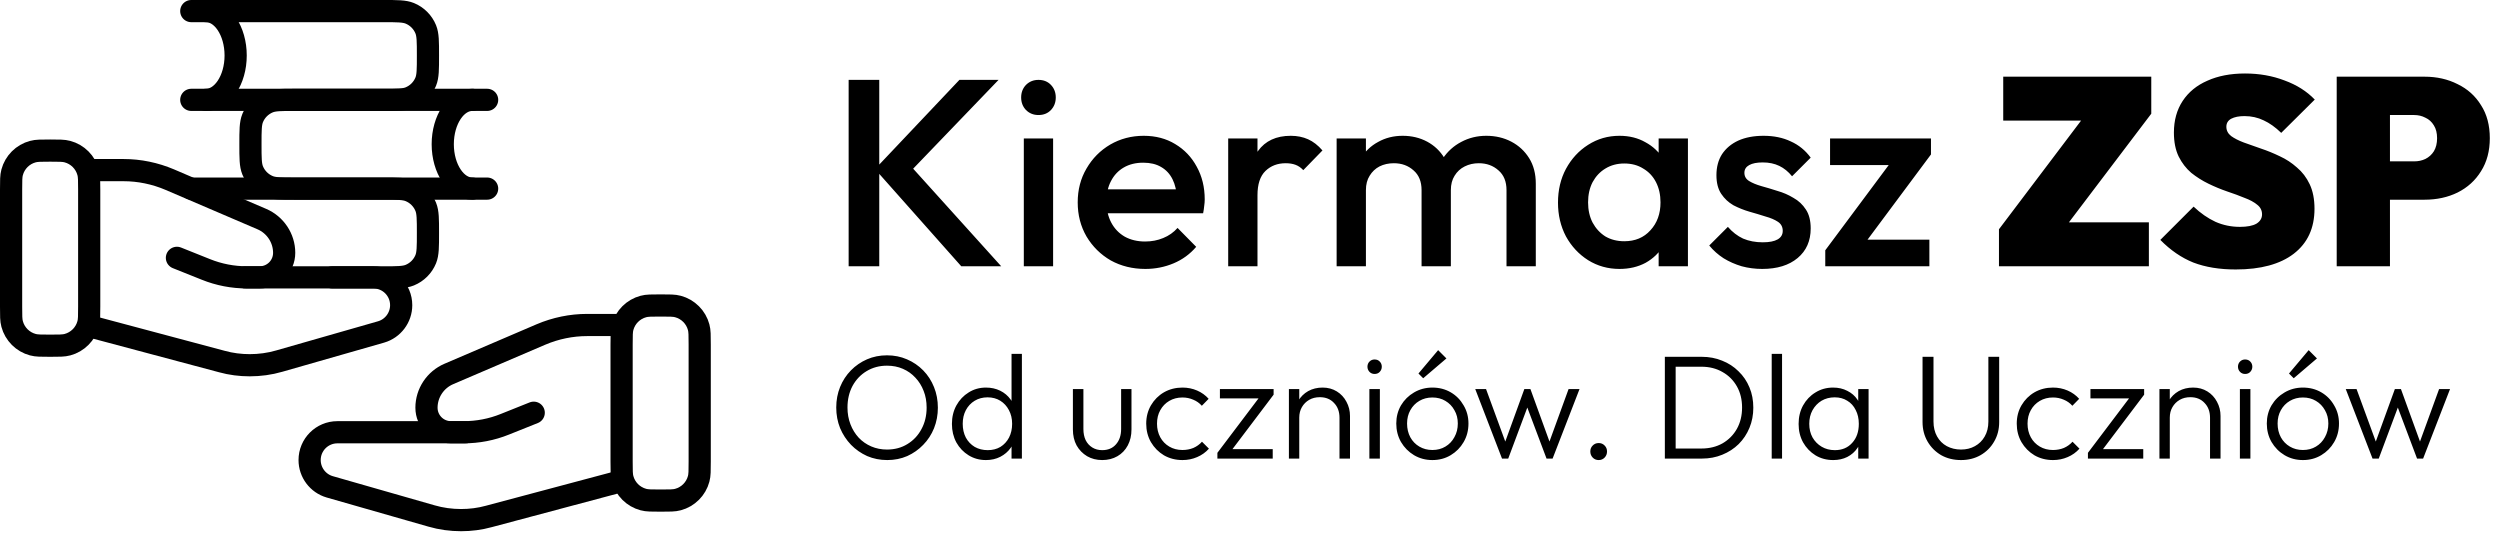
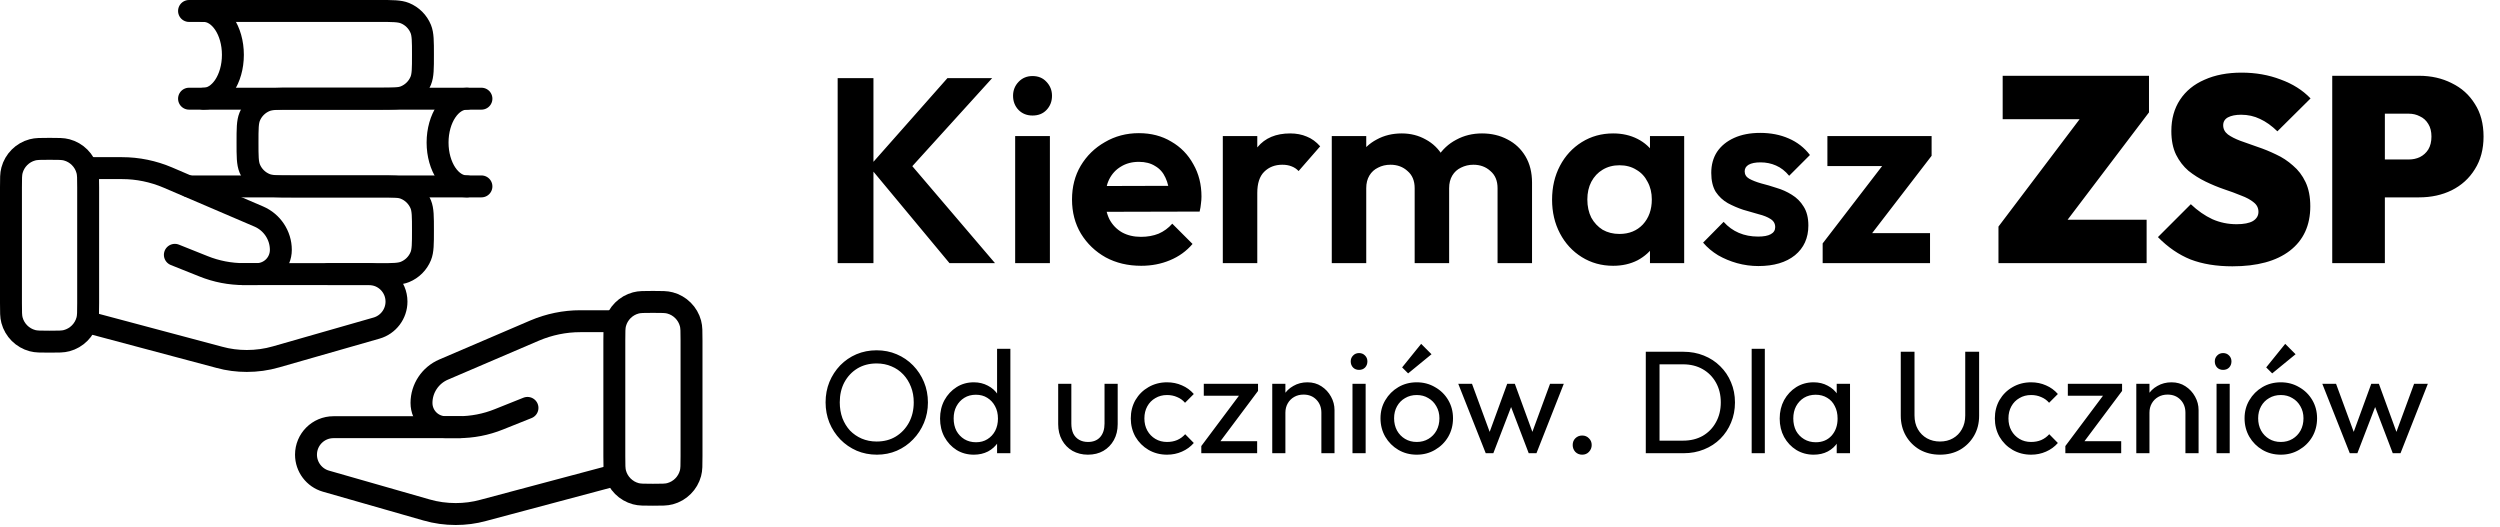
- <svg xmlns="http://www.w3.org/2000/svg" width="169" height="36" viewBox="0 0 169 36" fill="none">
-   <path d="M59.98 31.1C59.493 31.1 59.04 31.01 58.62 30.83C58.207 30.643 57.843 30.39 57.53 30.07C57.217 29.743 56.97 29.367 56.79 28.94C56.617 28.507 56.53 28.043 56.53 27.55C56.53 27.05 56.617 26.587 56.79 26.16C56.964 25.733 57.207 25.36 57.52 25.04C57.834 24.72 58.197 24.47 58.61 24.29C59.023 24.11 59.474 24.02 59.96 24.02C60.447 24.02 60.897 24.11 61.31 24.29C61.73 24.47 62.097 24.72 62.41 25.04C62.724 25.36 62.967 25.737 63.14 26.17C63.313 26.597 63.4 27.06 63.4 27.56C63.4 28.053 63.313 28.517 63.14 28.95C62.967 29.377 62.724 29.75 62.41 30.07C62.103 30.39 61.743 30.643 61.33 30.83C60.917 31.01 60.467 31.1 59.98 31.1ZM59.96 30.39C60.48 30.39 60.94 30.267 61.34 30.02C61.747 29.773 62.063 29.437 62.29 29.01C62.523 28.583 62.64 28.097 62.64 27.55C62.64 27.143 62.574 26.77 62.44 26.43C62.307 26.083 62.12 25.783 61.88 25.53C61.64 25.27 61.357 25.07 61.03 24.93C60.71 24.79 60.353 24.72 59.96 24.72C59.447 24.72 58.987 24.843 58.58 25.09C58.18 25.33 57.864 25.663 57.63 26.09C57.404 26.517 57.29 27.003 57.29 27.55C57.29 27.957 57.357 28.333 57.49 28.68C57.623 29.027 57.81 29.33 58.05 29.59C58.29 29.843 58.574 30.04 58.9 30.18C59.227 30.32 59.58 30.39 59.96 30.39ZM66.65 31.1C66.216 31.1 65.826 30.993 65.48 30.78C65.133 30.567 64.856 30.277 64.65 29.91C64.45 29.537 64.35 29.12 64.35 28.66C64.35 28.193 64.45 27.777 64.65 27.41C64.856 27.037 65.133 26.743 65.48 26.53C65.826 26.31 66.216 26.2 66.65 26.2C67.003 26.2 67.323 26.27 67.61 26.41C67.896 26.55 68.133 26.75 68.32 27.01C68.513 27.263 68.626 27.563 68.66 27.91V29.38C68.62 29.72 68.506 30.02 68.32 30.28C68.14 30.533 67.906 30.733 67.62 30.88C67.333 31.027 67.01 31.1 66.65 31.1ZM66.77 30.43C67.096 30.43 67.383 30.357 67.63 30.21C67.876 30.057 68.07 29.847 68.21 29.58C68.35 29.307 68.42 28.997 68.42 28.65C68.42 28.297 68.346 27.987 68.2 27.72C68.06 27.453 67.866 27.243 67.62 27.09C67.373 26.937 67.086 26.86 66.76 26.86C66.433 26.86 66.143 26.937 65.89 27.09C65.636 27.243 65.436 27.457 65.29 27.73C65.15 27.997 65.08 28.303 65.08 28.65C65.08 28.997 65.15 29.307 65.29 29.58C65.436 29.847 65.636 30.057 65.89 30.21C66.15 30.357 66.443 30.43 66.77 30.43ZM69.08 31H68.38V29.74L68.52 28.58L68.38 27.45V23.92H69.08V31ZM74.508 31.1C74.128 31.1 73.788 31.013 73.488 30.84C73.188 30.66 72.951 30.417 72.778 30.11C72.611 29.803 72.528 29.443 72.528 29.03V26.3H73.238V29C73.238 29.287 73.288 29.537 73.388 29.75C73.494 29.963 73.644 30.13 73.838 30.25C74.031 30.37 74.254 30.43 74.508 30.43C74.901 30.43 75.211 30.3 75.438 30.04C75.671 29.78 75.788 29.433 75.788 29V26.3H76.488V29.03C76.488 29.437 76.404 29.797 76.238 30.11C76.071 30.423 75.838 30.667 75.538 30.84C75.238 31.013 74.894 31.1 74.508 31.1ZM79.934 31.1C79.474 31.1 79.057 30.993 78.684 30.78C78.317 30.56 78.024 30.263 77.804 29.89C77.591 29.517 77.484 29.1 77.484 28.64C77.484 28.18 77.591 27.767 77.804 27.4C78.024 27.027 78.317 26.733 78.684 26.52C79.057 26.307 79.474 26.2 79.934 26.2C80.287 26.2 80.617 26.267 80.924 26.4C81.231 26.533 81.491 26.72 81.704 26.96L81.244 27.43C81.084 27.25 80.891 27.113 80.664 27.02C80.437 26.92 80.194 26.87 79.934 26.87C79.601 26.87 79.304 26.947 79.044 27.1C78.784 27.253 78.581 27.463 78.434 27.73C78.287 27.99 78.214 28.293 78.214 28.64C78.214 28.98 78.287 29.287 78.434 29.56C78.581 29.827 78.784 30.037 79.044 30.19C79.304 30.343 79.601 30.42 79.934 30.42C80.201 30.42 80.447 30.373 80.674 30.28C80.901 30.18 81.094 30.04 81.254 29.86L81.724 30.33C81.504 30.577 81.237 30.767 80.924 30.9C80.617 31.033 80.287 31.1 79.934 31.1ZM82.296 30.61L85.266 26.68H86.096L83.126 30.61H82.296ZM82.296 31V30.61L82.906 30.36H86.036V31H82.296ZM82.466 26.93V26.3H86.096V26.68L85.436 26.93H82.466ZM90.55 31V28.24C90.55 27.827 90.427 27.493 90.18 27.24C89.94 26.98 89.62 26.85 89.22 26.85C88.947 26.85 88.707 26.91 88.5 27.03C88.293 27.15 88.13 27.313 88.01 27.52C87.89 27.727 87.83 27.963 87.83 28.23L87.51 28.05C87.51 27.697 87.593 27.38 87.76 27.1C87.927 26.82 88.15 26.6 88.43 26.44C88.717 26.28 89.043 26.2 89.41 26.2C89.77 26.2 90.09 26.287 90.37 26.46C90.65 26.633 90.867 26.867 91.02 27.16C91.18 27.453 91.26 27.773 91.26 28.12V31H90.55ZM87.13 31V26.3H87.83V31H87.13ZM92.57 31V26.3H93.279V31H92.57ZM92.919 25.28C92.786 25.28 92.673 25.233 92.579 25.14C92.486 25.04 92.439 24.923 92.439 24.79C92.439 24.65 92.486 24.533 92.579 24.44C92.673 24.347 92.786 24.3 92.919 24.3C93.066 24.3 93.183 24.347 93.269 24.44C93.363 24.533 93.409 24.65 93.409 24.79C93.409 24.923 93.363 25.04 93.269 25.14C93.183 25.233 93.066 25.28 92.919 25.28ZM96.828 31.1C96.375 31.1 95.962 30.99 95.588 30.77C95.222 30.55 94.928 30.253 94.708 29.88C94.495 29.507 94.388 29.09 94.388 28.63C94.388 28.177 94.495 27.767 94.708 27.4C94.928 27.033 95.222 26.743 95.588 26.53C95.962 26.31 96.375 26.2 96.828 26.2C97.288 26.2 97.702 26.307 98.068 26.52C98.435 26.733 98.725 27.027 98.938 27.4C99.158 27.767 99.268 28.177 99.268 28.63C99.268 29.097 99.158 29.517 98.938 29.89C98.725 30.257 98.435 30.55 98.068 30.77C97.702 30.99 97.288 31.1 96.828 31.1ZM96.828 30.42C97.162 30.42 97.455 30.343 97.708 30.19C97.968 30.037 98.172 29.823 98.318 29.55C98.472 29.277 98.548 28.97 98.548 28.63C98.548 28.29 98.472 27.99 98.318 27.73C98.172 27.463 97.968 27.253 97.708 27.1C97.455 26.947 97.162 26.87 96.828 26.87C96.502 26.87 96.208 26.947 95.948 27.1C95.688 27.253 95.485 27.463 95.338 27.73C95.192 27.99 95.118 28.29 95.118 28.63C95.118 28.977 95.192 29.287 95.338 29.56C95.485 29.827 95.688 30.037 95.948 30.19C96.208 30.343 96.502 30.42 96.828 30.42ZM96.208 25.57L95.888 25.25L97.218 23.67L97.778 24.23L96.208 25.57ZM101.536 31L99.726 26.3H100.456L101.886 30.2L101.626 30.21L103.046 26.3H103.456L104.876 30.21L104.616 30.2L106.036 26.3H106.776L104.956 31H104.546L103.096 27.15H103.396L101.956 31H101.536ZM108.075 31.1C107.908 31.1 107.772 31.043 107.665 30.93C107.558 30.817 107.505 30.68 107.505 30.52C107.505 30.36 107.558 30.227 107.665 30.12C107.772 30.007 107.908 29.95 108.075 29.95C108.235 29.95 108.368 30.007 108.475 30.12C108.582 30.227 108.635 30.36 108.635 30.52C108.635 30.68 108.582 30.817 108.475 30.93C108.368 31.043 108.235 31.1 108.075 31.1ZM112.994 31V30.32H115.014C115.554 30.32 116.031 30.203 116.444 29.97C116.858 29.73 117.181 29.403 117.414 28.99C117.648 28.57 117.764 28.09 117.764 27.55C117.764 27.01 117.648 26.533 117.414 26.12C117.181 25.707 116.858 25.383 116.444 25.15C116.031 24.91 115.554 24.79 115.014 24.79H113.014V24.12H115.034C115.534 24.12 115.994 24.207 116.414 24.38C116.841 24.547 117.211 24.787 117.524 25.1C117.844 25.407 118.091 25.77 118.264 26.19C118.438 26.603 118.524 27.06 118.524 27.56C118.524 28.047 118.438 28.5 118.264 28.92C118.091 29.34 117.848 29.707 117.534 30.02C117.221 30.327 116.851 30.567 116.424 30.74C116.004 30.913 115.548 31 115.054 31H112.994ZM112.544 31V24.12H113.274V31H112.544ZM119.767 31V23.92H120.467V31H119.767ZM123.926 31.1C123.479 31.1 123.079 30.993 122.726 30.78C122.373 30.56 122.093 30.267 121.886 29.9C121.686 29.533 121.586 29.12 121.586 28.66C121.586 28.193 121.686 27.777 121.886 27.41C122.093 27.037 122.373 26.743 122.726 26.53C123.079 26.31 123.476 26.2 123.916 26.2C124.276 26.2 124.596 26.273 124.876 26.42C125.163 26.56 125.393 26.76 125.566 27.02C125.746 27.273 125.856 27.57 125.896 27.91V29.38C125.856 29.72 125.746 30.02 125.566 30.28C125.393 30.54 125.163 30.743 124.876 30.89C124.596 31.03 124.279 31.1 123.926 31.1ZM124.036 30.43C124.523 30.43 124.913 30.267 125.206 29.94C125.506 29.613 125.656 29.183 125.656 28.65C125.656 28.297 125.586 27.987 125.446 27.72C125.313 27.447 125.123 27.237 124.876 27.09C124.636 26.937 124.353 26.86 124.026 26.86C123.693 26.86 123.396 26.937 123.136 27.09C122.883 27.243 122.679 27.457 122.526 27.73C122.379 27.997 122.306 28.303 122.306 28.65C122.306 28.997 122.379 29.303 122.526 29.57C122.679 29.837 122.886 30.047 123.146 30.2C123.406 30.353 123.703 30.43 124.036 30.43ZM125.616 31V29.74L125.756 28.58L125.616 27.45V26.3H126.316V31H125.616ZM132.564 31.1C132.064 31.1 131.617 30.99 131.224 30.77C130.837 30.543 130.531 30.237 130.304 29.85C130.077 29.457 129.964 29.017 129.964 28.53V24.12H130.704V28.49C130.704 28.877 130.784 29.213 130.944 29.5C131.104 29.787 131.324 30.007 131.604 30.16C131.891 30.313 132.211 30.39 132.564 30.39C132.917 30.39 133.231 30.313 133.504 30.16C133.784 30.007 134.004 29.79 134.164 29.51C134.331 29.223 134.414 28.887 134.414 28.5V24.12H135.144V28.54C135.144 29.027 135.031 29.463 134.804 29.85C134.584 30.237 134.277 30.543 133.884 30.77C133.497 30.99 133.057 31.1 132.564 31.1ZM138.782 31.1C138.322 31.1 137.905 30.993 137.532 30.78C137.165 30.56 136.872 30.263 136.652 29.89C136.438 29.517 136.332 29.1 136.332 28.64C136.332 28.18 136.438 27.767 136.652 27.4C136.872 27.027 137.165 26.733 137.532 26.52C137.905 26.307 138.322 26.2 138.782 26.2C139.135 26.2 139.465 26.267 139.772 26.4C140.078 26.533 140.338 26.72 140.552 26.96L140.092 27.43C139.932 27.25 139.738 27.113 139.512 27.02C139.285 26.92 139.042 26.87 138.782 26.87C138.448 26.87 138.152 26.947 137.892 27.1C137.632 27.253 137.428 27.463 137.282 27.73C137.135 27.99 137.062 28.293 137.062 28.64C137.062 28.98 137.135 29.287 137.282 29.56C137.428 29.827 137.632 30.037 137.892 30.19C138.152 30.343 138.448 30.42 138.782 30.42C139.048 30.42 139.295 30.373 139.522 30.28C139.748 30.18 139.942 30.04 140.102 29.86L140.572 30.33C140.352 30.577 140.085 30.767 139.772 30.9C139.465 31.033 139.135 31.1 138.782 31.1ZM141.144 30.61L144.114 26.68H144.944L141.974 30.61H141.144ZM141.144 31V30.61L141.754 30.36H144.884V31H141.144ZM141.314 26.93V26.3H144.944V26.68L144.284 26.93H141.314ZM149.398 31V28.24C149.398 27.827 149.274 27.493 149.028 27.24C148.788 26.98 148.468 26.85 148.068 26.85C147.794 26.85 147.554 26.91 147.348 27.03C147.141 27.15 146.978 27.313 146.858 27.52C146.738 27.727 146.678 27.963 146.678 28.23L146.358 28.05C146.358 27.697 146.441 27.38 146.608 27.1C146.774 26.82 146.998 26.6 147.278 26.44C147.564 26.28 147.891 26.2 148.258 26.2C148.618 26.2 148.938 26.287 149.218 26.46C149.498 26.633 149.714 26.867 149.868 27.16C150.028 27.453 150.108 27.773 150.108 28.12V31H149.398ZM145.978 31V26.3H146.678V31H145.978ZM151.417 31V26.3H152.127V31H151.417ZM151.767 25.28C151.634 25.28 151.52 25.233 151.427 25.14C151.334 25.04 151.287 24.923 151.287 24.79C151.287 24.65 151.334 24.533 151.427 24.44C151.52 24.347 151.634 24.3 151.767 24.3C151.914 24.3 152.03 24.347 152.117 24.44C152.21 24.533 152.257 24.65 152.257 24.79C152.257 24.923 152.21 25.04 152.117 25.14C152.03 25.233 151.914 25.28 151.767 25.28ZM155.676 31.1C155.223 31.1 154.809 30.99 154.436 30.77C154.069 30.55 153.776 30.253 153.556 29.88C153.343 29.507 153.236 29.09 153.236 28.63C153.236 28.177 153.343 27.767 153.556 27.4C153.776 27.033 154.069 26.743 154.436 26.53C154.809 26.31 155.223 26.2 155.676 26.2C156.136 26.2 156.549 26.307 156.916 26.52C157.283 26.733 157.573 27.027 157.786 27.4C158.006 27.767 158.116 28.177 158.116 28.63C158.116 29.097 158.006 29.517 157.786 29.89C157.573 30.257 157.283 30.55 156.916 30.77C156.549 30.99 156.136 31.1 155.676 31.1ZM155.676 30.42C156.009 30.42 156.303 30.343 156.556 30.19C156.816 30.037 157.019 29.823 157.166 29.55C157.319 29.277 157.396 28.97 157.396 28.63C157.396 28.29 157.319 27.99 157.166 27.73C157.019 27.463 156.816 27.253 156.556 27.1C156.303 26.947 156.009 26.87 155.676 26.87C155.349 26.87 155.056 26.947 154.796 27.1C154.536 27.253 154.333 27.463 154.186 27.73C154.039 27.99 153.966 28.29 153.966 28.63C153.966 28.977 154.039 29.287 154.186 29.56C154.333 29.827 154.536 30.037 154.796 30.19C155.056 30.343 155.349 30.42 155.676 30.42ZM155.056 25.57L154.736 25.25L156.066 23.67L156.626 24.23L155.056 25.57ZM160.383 31L158.573 26.3H159.303L160.733 30.2L160.473 30.21L161.893 26.3H162.303L163.723 30.21L163.463 30.2L164.883 26.3H165.623L163.803 31H163.393L161.943 27.15H162.243L160.803 31H160.383Z" fill="black" />
-   <path d="M64.982 18L59.15 11.43L64.856 5.4H67.502L61.202 11.952V10.818L67.682 18H64.982ZM57.368 18V5.4H59.438V18H57.368ZM69.21 18V9.36H71.19V18H69.21ZM70.2 7.776C69.864 7.776 69.582 7.662 69.354 7.434C69.138 7.206 69.03 6.924 69.03 6.588C69.03 6.252 69.138 5.97 69.354 5.742C69.582 5.514 69.864 5.4 70.2 5.4C70.548 5.4 70.83 5.514 71.046 5.742C71.262 5.97 71.37 6.252 71.37 6.588C71.37 6.924 71.262 7.206 71.046 7.434C70.83 7.662 70.548 7.776 70.2 7.776ZM77.425 18.18C76.561 18.18 75.781 17.988 75.085 17.604C74.401 17.208 73.855 16.668 73.447 15.984C73.051 15.3 72.853 14.532 72.853 13.68C72.853 12.828 73.051 12.066 73.447 11.394C73.843 10.71 74.377 10.17 75.049 9.774C75.733 9.378 76.489 9.18 77.317 9.18C78.121 9.18 78.829 9.366 79.441 9.738C80.065 10.11 80.551 10.62 80.899 11.268C81.259 11.916 81.439 12.654 81.439 13.482C81.439 13.626 81.427 13.776 81.403 13.932C81.391 14.076 81.367 14.238 81.331 14.418H74.239V12.798H80.305L79.567 13.446C79.543 12.918 79.441 12.474 79.261 12.114C79.081 11.754 78.823 11.478 78.487 11.286C78.163 11.094 77.761 10.998 77.281 10.998C76.777 10.998 76.339 11.106 75.967 11.322C75.595 11.538 75.307 11.844 75.103 12.24C74.899 12.624 74.797 13.086 74.797 13.626C74.797 14.166 74.905 14.64 75.121 15.048C75.337 15.456 75.643 15.774 76.039 16.002C76.435 16.218 76.891 16.326 77.407 16.326C77.851 16.326 78.259 16.248 78.631 16.092C79.015 15.936 79.339 15.708 79.603 15.408L80.863 16.686C80.443 17.178 79.933 17.55 79.333 17.802C78.733 18.054 78.097 18.18 77.425 18.18ZM83.026 18V9.36H85.006V18H83.026ZM85.006 13.194L84.322 12.852C84.322 11.76 84.562 10.878 85.042 10.206C85.534 9.522 86.272 9.18 87.256 9.18C87.688 9.18 88.078 9.258 88.426 9.414C88.774 9.57 89.098 9.822 89.398 10.17L88.102 11.502C87.946 11.334 87.772 11.214 87.58 11.142C87.388 11.07 87.166 11.034 86.914 11.034C86.362 11.034 85.906 11.208 85.546 11.556C85.186 11.904 85.006 12.45 85.006 13.194ZM90.356 18V9.36H92.336V18H90.356ZM96.098 18V12.852C96.098 12.276 95.918 11.832 95.558 11.52C95.198 11.196 94.754 11.034 94.226 11.034C93.866 11.034 93.542 11.106 93.254 11.25C92.978 11.394 92.756 11.604 92.588 11.88C92.42 12.144 92.336 12.468 92.336 12.852L91.562 12.42C91.562 11.76 91.706 11.19 91.994 10.71C92.282 10.23 92.672 9.858 93.164 9.594C93.656 9.318 94.208 9.18 94.82 9.18C95.432 9.18 95.984 9.312 96.476 9.576C96.968 9.84 97.358 10.212 97.646 10.692C97.934 11.172 98.078 11.748 98.078 12.42V18H96.098ZM101.84 18V12.852C101.84 12.276 101.66 11.832 101.3 11.52C100.94 11.196 100.496 11.034 99.968 11.034C99.62 11.034 99.302 11.106 99.014 11.25C98.726 11.394 98.498 11.604 98.33 11.88C98.162 12.144 98.078 12.468 98.078 12.852L96.962 12.42C97.022 11.76 97.214 11.19 97.538 10.71C97.862 10.23 98.276 9.858 98.78 9.594C99.296 9.318 99.86 9.18 100.472 9.18C101.096 9.18 101.66 9.312 102.164 9.576C102.668 9.84 103.07 10.212 103.37 10.692C103.67 11.172 103.82 11.748 103.82 12.42V18H101.84ZM109.478 18.18C108.698 18.18 107.99 17.982 107.354 17.586C106.73 17.19 106.232 16.656 105.86 15.984C105.5 15.3 105.32 14.538 105.32 13.698C105.32 12.846 105.5 12.084 105.86 11.412C106.232 10.728 106.73 10.188 107.354 9.792C107.99 9.384 108.698 9.18 109.478 9.18C110.138 9.18 110.72 9.324 111.224 9.612C111.74 9.888 112.148 10.272 112.448 10.764C112.748 11.256 112.898 11.814 112.898 12.438V14.922C112.898 15.546 112.748 16.104 112.448 16.596C112.16 17.088 111.758 17.478 111.242 17.766C110.726 18.042 110.138 18.18 109.478 18.18ZM109.802 16.308C110.534 16.308 111.122 16.062 111.566 15.57C112.022 15.078 112.25 14.448 112.25 13.68C112.25 13.164 112.148 12.708 111.944 12.312C111.74 11.916 111.452 11.61 111.08 11.394C110.72 11.166 110.294 11.052 109.802 11.052C109.322 11.052 108.896 11.166 108.524 11.394C108.164 11.61 107.876 11.916 107.66 12.312C107.456 12.708 107.354 13.164 107.354 13.68C107.354 14.196 107.456 14.652 107.66 15.048C107.876 15.444 108.164 15.756 108.524 15.984C108.896 16.2 109.322 16.308 109.802 16.308ZM112.124 18V15.678L112.466 13.572L112.124 11.484V9.36H114.104V18H112.124ZM119.127 18.18C118.647 18.18 118.185 18.12 117.741 18C117.297 17.868 116.889 17.688 116.517 17.46C116.145 17.22 115.821 16.932 115.545 16.596L116.805 15.336C117.105 15.684 117.447 15.948 117.831 16.128C118.227 16.296 118.671 16.38 119.163 16.38C119.607 16.38 119.943 16.314 120.171 16.182C120.399 16.05 120.513 15.858 120.513 15.606C120.513 15.342 120.405 15.138 120.189 14.994C119.973 14.85 119.691 14.73 119.343 14.634C119.007 14.526 118.647 14.418 118.263 14.31C117.891 14.202 117.531 14.058 117.183 13.878C116.847 13.686 116.571 13.428 116.355 13.104C116.139 12.78 116.031 12.36 116.031 11.844C116.031 11.292 116.157 10.818 116.409 10.422C116.673 10.026 117.039 9.72 117.507 9.504C117.987 9.288 118.557 9.18 119.217 9.18C119.913 9.18 120.525 9.306 121.053 9.558C121.593 9.798 122.043 10.164 122.403 10.656L121.143 11.916C120.891 11.604 120.603 11.37 120.279 11.214C119.955 11.058 119.583 10.98 119.163 10.98C118.767 10.98 118.461 11.04 118.245 11.16C118.029 11.28 117.921 11.454 117.921 11.682C117.921 11.922 118.029 12.108 118.245 12.24C118.461 12.372 118.737 12.486 119.073 12.582C119.421 12.678 119.781 12.786 120.153 12.906C120.537 13.014 120.897 13.17 121.233 13.374C121.581 13.566 121.863 13.83 122.079 14.166C122.295 14.49 122.403 14.916 122.403 15.444C122.403 16.284 122.109 16.95 121.521 17.442C120.933 17.934 120.135 18.18 119.127 18.18ZM123.388 16.92L128.212 10.44H130.534L125.71 16.92H123.388ZM123.388 18V16.92L125.188 16.2H130.426V18H123.388ZM123.712 11.16V9.36H130.534V10.44L128.734 11.16H123.712ZM135.13 15.498L141.034 7.686H145.426L139.504 15.498H135.13ZM135.13 18V15.498L137.092 15.03H145.264V18H135.13ZM135.418 8.154V5.184H145.426V7.686L143.428 8.154H135.418ZM151.132 18.216C150.04 18.216 149.086 18.06 148.27 17.748C147.466 17.424 146.722 16.914 146.038 16.218L148.288 13.968C148.756 14.412 149.248 14.754 149.764 14.994C150.28 15.222 150.832 15.336 151.42 15.336C151.912 15.336 152.284 15.264 152.536 15.12C152.788 14.964 152.914 14.754 152.914 14.49C152.914 14.226 152.806 14.01 152.59 13.842C152.374 13.662 152.086 13.506 151.726 13.374C151.378 13.23 150.988 13.086 150.556 12.942C150.136 12.798 149.716 12.624 149.296 12.42C148.876 12.216 148.486 11.97 148.126 11.682C147.778 11.382 147.496 11.016 147.28 10.584C147.064 10.14 146.956 9.6 146.956 8.964C146.956 8.136 147.154 7.422 147.55 6.822C147.946 6.222 148.504 5.766 149.224 5.454C149.944 5.13 150.79 4.968 151.762 4.968C152.722 4.968 153.61 5.124 154.426 5.436C155.254 5.736 155.938 6.168 156.478 6.732L154.21 8.982C153.814 8.598 153.418 8.316 153.022 8.136C152.626 7.944 152.194 7.848 151.726 7.848C151.354 7.848 151.054 7.908 150.826 8.028C150.61 8.148 150.502 8.328 150.502 8.568C150.502 8.82 150.61 9.03 150.826 9.198C151.042 9.354 151.324 9.498 151.672 9.63C152.032 9.762 152.422 9.9 152.842 10.044C153.274 10.188 153.7 10.362 154.12 10.566C154.54 10.758 154.924 11.01 155.272 11.322C155.632 11.622 155.92 12 156.136 12.456C156.352 12.912 156.46 13.464 156.46 14.112C156.46 15.42 155.992 16.434 155.056 17.154C154.132 17.862 152.824 18.216 151.132 18.216ZM160.877 13.5V10.908H163.199C163.475 10.908 163.727 10.854 163.955 10.746C164.195 10.626 164.387 10.452 164.531 10.224C164.675 9.984 164.747 9.69 164.747 9.342C164.747 8.994 164.675 8.706 164.531 8.478C164.387 8.238 164.195 8.064 163.955 7.956C163.727 7.836 163.475 7.776 163.199 7.776H160.877V5.184H163.901C164.729 5.184 165.473 5.352 166.133 5.688C166.805 6.012 167.333 6.486 167.717 7.11C168.113 7.722 168.311 8.466 168.311 9.342C168.311 10.206 168.113 10.95 167.717 11.574C167.333 12.198 166.805 12.678 166.133 13.014C165.473 13.338 164.729 13.5 163.901 13.5H160.877ZM157.961 18V5.184H161.561V18H157.961Z" fill="black" />
+ <svg xmlns="http://www.w3.org/2000/svg" width="171" height="36" viewBox="0 0 171 36" fill="none">
+   <path d="M59.98 31.1C59.487 31.1 59.027 31.01 58.6 30.83C58.173 30.643 57.8 30.387 57.48 30.06C57.16 29.727 56.91 29.343 56.73 28.91C56.557 28.477 56.47 28.013 56.47 27.52C56.47 27.02 56.557 26.557 56.73 26.13C56.91 25.697 57.157 25.317 57.47 24.99C57.79 24.663 58.16 24.41 58.58 24.23C59.007 24.05 59.467 23.96 59.96 23.96C60.453 23.96 60.91 24.05 61.33 24.23C61.757 24.41 62.13 24.663 62.45 24.99C62.77 25.317 63.02 25.697 63.2 26.13C63.38 26.563 63.47 27.03 63.47 27.53C63.47 28.023 63.38 28.487 63.2 28.92C63.02 29.353 62.77 29.733 62.45 30.06C62.137 30.387 61.767 30.643 61.34 30.83C60.92 31.01 60.467 31.1 59.98 31.1ZM59.96 30.2C60.46 30.2 60.897 30.087 61.27 29.86C61.65 29.627 61.95 29.31 62.17 28.91C62.39 28.503 62.5 28.04 62.5 27.52C62.5 27.133 62.437 26.78 62.31 26.46C62.184 26.133 62.007 25.85 61.78 25.61C61.553 25.37 61.287 25.187 60.98 25.06C60.673 24.927 60.334 24.86 59.96 24.86C59.467 24.86 59.03 24.973 58.65 25.2C58.277 25.427 57.98 25.74 57.76 26.14C57.547 26.54 57.44 27 57.44 27.52C57.44 27.907 57.5 28.267 57.62 28.6C57.747 28.927 57.92 29.21 58.14 29.45C58.367 29.683 58.633 29.867 58.94 30C59.254 30.133 59.593 30.2 59.96 30.2ZM66.61 31.1C66.17 31.1 65.776 30.993 65.43 30.78C65.083 30.56 64.806 30.263 64.6 29.89C64.4 29.517 64.3 29.097 64.3 28.63C64.3 28.163 64.4 27.743 64.6 27.37C64.806 26.997 65.083 26.7 65.43 26.48C65.776 26.26 66.17 26.15 66.61 26.15C66.963 26.15 67.283 26.227 67.57 26.38C67.856 26.527 68.086 26.733 68.26 27C68.44 27.26 68.54 27.563 68.56 27.91V29.34C68.54 29.68 68.443 29.983 68.27 30.25C68.096 30.517 67.866 30.727 67.58 30.88C67.293 31.027 66.97 31.1 66.61 31.1ZM66.76 30.25C67.06 30.25 67.32 30.18 67.54 30.04C67.766 29.9 67.943 29.71 68.07 29.47C68.196 29.223 68.26 28.943 68.26 28.63C68.26 28.303 68.193 28.02 68.06 27.78C67.933 27.54 67.756 27.35 67.53 27.21C67.31 27.07 67.05 27 66.75 27C66.45 27 66.186 27.07 65.96 27.21C65.733 27.35 65.553 27.543 65.42 27.79C65.293 28.03 65.23 28.307 65.23 28.62C65.23 28.94 65.293 29.223 65.42 29.47C65.553 29.71 65.733 29.9 65.96 30.04C66.193 30.18 66.46 30.25 66.76 30.25ZM69.11 31H68.2V29.72L68.37 28.56L68.2 27.41V23.86H69.11V31ZM74.41 31.1C74.023 31.1 73.673 31.013 73.36 30.84C73.053 30.66 72.813 30.413 72.64 30.1C72.467 29.787 72.38 29.423 72.38 29.01V26.25H73.28V28.97C73.28 29.23 73.323 29.457 73.41 29.65C73.503 29.837 73.637 29.98 73.81 30.08C73.983 30.18 74.187 30.23 74.42 30.23C74.773 30.23 75.05 30.12 75.25 29.9C75.45 29.673 75.55 29.363 75.55 28.97V26.25H76.45V29.01C76.45 29.423 76.363 29.787 76.19 30.1C76.017 30.413 75.777 30.66 75.47 30.84C75.17 31.013 74.817 31.1 74.41 31.1ZM79.826 31.1C79.359 31.1 78.936 30.99 78.556 30.77C78.183 30.55 77.886 30.253 77.666 29.88C77.453 29.5 77.346 29.08 77.346 28.62C77.346 28.153 77.453 27.733 77.666 27.36C77.886 26.987 78.183 26.693 78.556 26.48C78.936 26.26 79.359 26.15 79.826 26.15C80.193 26.15 80.533 26.22 80.846 26.36C81.159 26.493 81.43 26.69 81.656 26.95L81.056 27.55C80.909 27.377 80.73 27.247 80.516 27.16C80.309 27.067 80.079 27.02 79.826 27.02C79.526 27.02 79.26 27.09 79.026 27.23C78.793 27.363 78.609 27.55 78.476 27.79C78.343 28.03 78.276 28.307 78.276 28.62C78.276 28.933 78.343 29.21 78.476 29.45C78.609 29.69 78.793 29.88 79.026 30.02C79.26 30.16 79.526 30.23 79.826 30.23C80.079 30.23 80.309 30.187 80.516 30.1C80.73 30.007 80.913 29.873 81.066 29.7L81.656 30.3C81.436 30.553 81.166 30.75 80.846 30.89C80.533 31.03 80.193 31.1 79.826 31.1ZM82.169 30.51L84.989 26.74H86.049L83.229 30.51H82.169ZM82.169 31V30.51L82.969 30.18H85.989V31H82.169ZM82.339 27.07V26.25H86.049V26.74L85.219 27.07H82.339ZM90.382 31V28.23C90.382 27.87 90.268 27.573 90.041 27.34C89.815 27.107 89.522 26.99 89.162 26.99C88.921 26.99 88.708 27.043 88.522 27.15C88.335 27.257 88.188 27.403 88.082 27.59C87.975 27.777 87.921 27.99 87.921 28.23L87.552 28.02C87.552 27.66 87.632 27.34 87.791 27.06C87.951 26.78 88.175 26.56 88.462 26.4C88.748 26.233 89.072 26.15 89.431 26.15C89.791 26.15 90.108 26.24 90.382 26.42C90.662 26.6 90.882 26.837 91.041 27.13C91.201 27.417 91.281 27.723 91.281 28.05V31H90.382ZM87.022 31V26.25H87.921V31H87.022ZM92.51 31V26.25H93.41V31H92.51ZM92.96 25.3C92.793 25.3 92.657 25.247 92.55 25.14C92.443 25.027 92.39 24.887 92.39 24.72C92.39 24.56 92.443 24.427 92.55 24.32C92.657 24.207 92.793 24.15 92.96 24.15C93.127 24.15 93.263 24.207 93.37 24.32C93.477 24.427 93.53 24.56 93.53 24.72C93.53 24.887 93.477 25.027 93.37 25.14C93.263 25.247 93.127 25.3 92.96 25.3ZM96.906 31.1C96.44 31.1 96.02 30.99 95.646 30.77C95.273 30.55 94.976 30.253 94.756 29.88C94.536 29.5 94.426 29.077 94.426 28.61C94.426 28.15 94.536 27.737 94.756 27.37C94.976 26.997 95.273 26.7 95.646 26.48C96.02 26.26 96.44 26.15 96.906 26.15C97.366 26.15 97.783 26.26 98.156 26.48C98.536 26.693 98.836 26.987 99.056 27.36C99.276 27.733 99.386 28.15 99.386 28.61C99.386 29.077 99.276 29.5 99.056 29.88C98.836 30.253 98.536 30.55 98.156 30.77C97.783 30.99 97.366 31.1 96.906 31.1ZM96.906 30.23C97.206 30.23 97.473 30.16 97.706 30.02C97.94 29.88 98.123 29.69 98.256 29.45C98.39 29.203 98.456 28.923 98.456 28.61C98.456 28.303 98.386 28.03 98.246 27.79C98.113 27.55 97.93 27.363 97.696 27.23C97.47 27.09 97.206 27.02 96.906 27.02C96.606 27.02 96.34 27.09 96.106 27.23C95.873 27.363 95.69 27.55 95.556 27.79C95.423 28.03 95.356 28.303 95.356 28.61C95.356 28.923 95.423 29.203 95.556 29.45C95.69 29.69 95.873 29.88 96.106 30.02C96.34 30.16 96.606 30.23 96.906 30.23ZM96.316 25.54L95.906 25.13L97.206 23.52L97.916 24.23L96.316 25.54ZM101.624 31L99.744 26.25H100.684L102.044 29.95H101.744L103.094 26.25H103.614L104.964 29.95H104.664L106.024 26.25H106.964L105.094 31H104.564L103.194 27.41H103.524L102.144 31H101.624ZM108.222 31.1C108.035 31.1 107.878 31.037 107.752 30.91C107.632 30.777 107.572 30.62 107.572 30.44C107.572 30.253 107.632 30.1 107.752 29.98C107.878 29.853 108.035 29.79 108.222 29.79C108.408 29.79 108.562 29.853 108.682 29.98C108.808 30.1 108.872 30.253 108.872 30.44C108.872 30.62 108.808 30.777 108.682 30.91C108.562 31.037 108.408 31.1 108.222 31.1ZM113.192 31V30.14H115.122C115.635 30.14 116.085 30.03 116.472 29.81C116.859 29.583 117.159 29.273 117.372 28.88C117.592 28.487 117.702 28.033 117.702 27.52C117.702 27.013 117.592 26.563 117.372 26.17C117.152 25.777 116.849 25.47 116.462 25.25C116.075 25.03 115.629 24.92 115.122 24.92H113.202V24.06H115.142C115.649 24.06 116.115 24.147 116.542 24.32C116.975 24.493 117.349 24.737 117.662 25.05C117.982 25.363 118.229 25.73 118.402 26.15C118.582 26.57 118.672 27.03 118.672 27.53C118.672 28.023 118.582 28.483 118.402 28.91C118.229 29.33 117.985 29.697 117.672 30.01C117.359 30.323 116.985 30.567 116.552 30.74C116.125 30.913 115.662 31 115.162 31H113.192ZM112.572 31V24.06H113.512V31H112.572ZM119.814 31V23.86H120.714V31H119.814ZM124.051 31.1C123.618 31.1 123.225 30.993 122.871 30.78C122.518 30.56 122.238 30.263 122.031 29.89C121.831 29.517 121.731 29.097 121.731 28.63C121.731 28.163 121.831 27.743 122.031 27.37C122.238 26.997 122.515 26.7 122.861 26.48C123.215 26.26 123.611 26.15 124.051 26.15C124.411 26.15 124.731 26.227 125.011 26.38C125.298 26.527 125.528 26.733 125.701 27C125.875 27.26 125.971 27.563 125.991 27.91V29.34C125.971 29.68 125.875 29.983 125.701 30.25C125.535 30.517 125.308 30.727 125.021 30.88C124.741 31.027 124.418 31.1 124.051 31.1ZM124.201 30.25C124.648 30.25 125.008 30.1 125.281 29.8C125.555 29.493 125.691 29.103 125.691 28.63C125.691 28.303 125.628 28.02 125.501 27.78C125.381 27.533 125.208 27.343 124.981 27.21C124.755 27.07 124.491 27 124.191 27C123.891 27 123.625 27.07 123.391 27.21C123.165 27.35 122.985 27.543 122.851 27.79C122.725 28.03 122.661 28.307 122.661 28.62C122.661 28.94 122.725 29.223 122.851 29.47C122.985 29.71 123.168 29.9 123.401 30.04C123.635 30.18 123.901 30.25 124.201 30.25ZM125.631 31V29.72L125.801 28.56L125.631 27.41V26.25H126.541V31H125.631ZM132.692 31.1C132.178 31.1 131.718 30.987 131.312 30.76C130.912 30.527 130.595 30.21 130.362 29.81C130.128 29.403 130.012 28.943 130.012 28.43V24.06H130.952V28.41C130.952 28.777 131.028 29.093 131.182 29.36C131.335 29.627 131.542 29.833 131.802 29.98C132.068 30.127 132.365 30.2 132.692 30.2C133.032 30.2 133.328 30.127 133.582 29.98C133.842 29.833 134.045 29.627 134.192 29.36C134.345 29.093 134.422 28.78 134.422 28.42V24.06H135.372V28.44C135.372 28.953 135.255 29.41 135.022 29.81C134.788 30.21 134.472 30.527 134.072 30.76C133.672 30.987 133.212 31.1 132.692 31.1ZM138.928 31.1C138.461 31.1 138.038 30.99 137.658 30.77C137.284 30.55 136.988 30.253 136.768 29.88C136.554 29.5 136.448 29.08 136.448 28.62C136.448 28.153 136.554 27.733 136.768 27.36C136.988 26.987 137.284 26.693 137.658 26.48C138.038 26.26 138.461 26.15 138.928 26.15C139.294 26.15 139.634 26.22 139.948 26.36C140.261 26.493 140.531 26.69 140.758 26.95L140.158 27.55C140.011 27.377 139.831 27.247 139.618 27.16C139.411 27.067 139.181 27.02 138.928 27.02C138.628 27.02 138.361 27.09 138.128 27.23C137.894 27.363 137.711 27.55 137.578 27.79C137.444 28.03 137.378 28.307 137.378 28.62C137.378 28.933 137.444 29.21 137.578 29.45C137.711 29.69 137.894 29.88 138.128 30.02C138.361 30.16 138.628 30.23 138.928 30.23C139.181 30.23 139.411 30.187 139.618 30.1C139.831 30.007 140.014 29.873 140.168 29.7L140.758 30.3C140.538 30.553 140.268 30.75 139.948 30.89C139.634 31.03 139.294 31.1 138.928 31.1ZM141.27 30.51L144.09 26.74H145.15L142.33 30.51H141.27ZM141.27 31V30.51L142.07 30.18H145.09V31H141.27ZM141.44 27.07V26.25H145.15V26.74L144.32 27.07H141.44ZM149.483 31V28.23C149.483 27.87 149.37 27.573 149.143 27.34C148.916 27.107 148.623 26.99 148.263 26.99C148.023 26.99 147.81 27.043 147.623 27.15C147.436 27.257 147.29 27.403 147.183 27.59C147.076 27.777 147.023 27.99 147.023 28.23L146.653 28.02C146.653 27.66 146.733 27.34 146.893 27.06C147.053 26.78 147.276 26.56 147.563 26.4C147.85 26.233 148.173 26.15 148.533 26.15C148.893 26.15 149.21 26.24 149.483 26.42C149.763 26.6 149.983 26.837 150.143 27.13C150.303 27.417 150.383 27.723 150.383 28.05V31H149.483ZM146.123 31V26.25H147.023V31H146.123ZM151.612 31V26.25H152.512V31H151.612ZM152.062 25.3C151.895 25.3 151.758 25.247 151.652 25.14C151.545 25.027 151.492 24.887 151.492 24.72C151.492 24.56 151.545 24.427 151.652 24.32C151.758 24.207 151.895 24.15 152.062 24.15C152.228 24.15 152.365 24.207 152.472 24.32C152.578 24.427 152.632 24.56 152.632 24.72C152.632 24.887 152.578 25.027 152.472 25.14C152.365 25.247 152.228 25.3 152.062 25.3ZM156.008 31.1C155.541 31.1 155.121 30.99 154.748 30.77C154.375 30.55 154.078 30.253 153.858 29.88C153.638 29.5 153.528 29.077 153.528 28.61C153.528 28.15 153.638 27.737 153.858 27.37C154.078 26.997 154.375 26.7 154.748 26.48C155.121 26.26 155.541 26.15 156.008 26.15C156.468 26.15 156.885 26.26 157.258 26.48C157.638 26.693 157.938 26.987 158.158 27.36C158.378 27.733 158.488 28.15 158.488 28.61C158.488 29.077 158.378 29.5 158.158 29.88C157.938 30.253 157.638 30.55 157.258 30.77C156.885 30.99 156.468 31.1 156.008 31.1ZM156.008 30.23C156.308 30.23 156.575 30.16 156.808 30.02C157.041 29.88 157.225 29.69 157.358 29.45C157.491 29.203 157.558 28.923 157.558 28.61C157.558 28.303 157.488 28.03 157.348 27.79C157.215 27.55 157.031 27.363 156.798 27.23C156.571 27.09 156.308 27.02 156.008 27.02C155.708 27.02 155.441 27.09 155.208 27.23C154.975 27.363 154.791 27.55 154.658 27.79C154.525 28.03 154.458 28.303 154.458 28.61C154.458 28.923 154.525 29.203 154.658 29.45C154.791 29.69 154.975 29.88 155.208 30.02C155.441 30.16 155.708 30.23 156.008 30.23ZM155.418 25.54L155.008 25.13L156.308 23.52L157.018 24.23L155.418 25.54ZM160.725 31L158.845 26.25H159.785L161.145 29.95H160.845L162.195 26.25H162.715L164.065 29.95H163.765L165.125 26.25H166.065L164.195 31H163.665L162.295 27.41H162.625L161.245 31H160.725Z" fill="black" />
+   <path d="M64.946 18L59.456 11.394L64.802 5.346H67.862L61.904 11.916V10.782L68.06 18H64.946ZM57.296 18V5.346H59.744V18H57.296ZM69.437 18V9.306H71.813V18H69.437ZM70.625 7.902C70.241 7.902 69.923 7.776 69.671 7.524C69.419 7.26 69.293 6.936 69.293 6.552C69.293 6.18 69.419 5.862 69.671 5.598C69.923 5.334 70.241 5.202 70.625 5.202C71.021 5.202 71.339 5.334 71.579 5.598C71.831 5.862 71.957 6.18 71.957 6.552C71.957 6.936 71.831 7.26 71.579 7.524C71.339 7.776 71.021 7.902 70.625 7.902ZM78.059 18.18C77.147 18.18 76.338 17.988 75.629 17.604C74.921 17.208 74.358 16.668 73.938 15.984C73.529 15.3 73.326 14.52 73.326 13.644C73.326 12.78 73.523 12.012 73.919 11.34C74.328 10.656 74.879 10.116 75.576 9.72C76.272 9.312 77.046 9.108 77.897 9.108C78.737 9.108 79.475 9.3 80.112 9.684C80.76 10.056 81.263 10.572 81.624 11.232C81.996 11.88 82.181 12.618 82.181 13.446C82.181 13.602 82.169 13.764 82.145 13.932C82.133 14.088 82.103 14.268 82.055 14.472L74.748 14.49V12.726L80.957 12.708L80.004 13.446C79.98 12.93 79.883 12.498 79.716 12.15C79.559 11.802 79.326 11.538 79.013 11.358C78.713 11.166 78.341 11.07 77.897 11.07C77.43 11.07 77.022 11.178 76.674 11.394C76.326 11.598 76.055 11.892 75.864 12.276C75.683 12.648 75.594 13.092 75.594 13.608C75.594 14.136 75.689 14.598 75.882 14.994C76.085 15.378 76.374 15.678 76.746 15.894C77.118 16.098 77.549 16.2 78.041 16.2C78.486 16.2 78.888 16.128 79.248 15.984C79.608 15.828 79.919 15.6 80.183 15.3L81.57 16.686C81.15 17.178 80.633 17.55 80.022 17.802C79.421 18.054 78.767 18.18 78.059 18.18ZM83.64 18V9.306H85.998V18H83.64ZM85.998 13.194L85.08 12.582C85.188 11.514 85.5 10.674 86.016 10.062C86.532 9.438 87.276 9.126 88.248 9.126C88.668 9.126 89.046 9.198 89.382 9.342C89.718 9.474 90.024 9.696 90.3 10.008L88.824 11.7C88.692 11.556 88.53 11.448 88.338 11.376C88.158 11.304 87.948 11.268 87.708 11.268C87.204 11.268 86.79 11.43 86.466 11.754C86.154 12.066 85.998 12.546 85.998 13.194ZM91.093 18V9.306H93.451V18H91.093ZM96.763 18V12.87C96.763 12.366 96.601 11.976 96.277 11.7C95.965 11.412 95.575 11.268 95.107 11.268C94.795 11.268 94.513 11.334 94.261 11.466C94.009 11.586 93.811 11.766 93.667 12.006C93.523 12.246 93.451 12.534 93.451 12.87L92.533 12.42C92.533 11.748 92.677 11.166 92.965 10.674C93.265 10.182 93.667 9.804 94.171 9.54C94.675 9.264 95.245 9.126 95.881 9.126C96.481 9.126 97.027 9.264 97.519 9.54C98.011 9.804 98.401 10.182 98.689 10.674C98.977 11.154 99.121 11.736 99.121 12.42V18H96.763ZM102.433 18V12.87C102.433 12.366 102.271 11.976 101.947 11.7C101.635 11.412 101.245 11.268 100.777 11.268C100.477 11.268 100.195 11.334 99.931 11.466C99.679 11.586 99.481 11.766 99.337 12.006C99.193 12.246 99.121 12.534 99.121 12.87L97.771 12.546C97.819 11.85 98.005 11.25 98.329 10.746C98.653 10.23 99.079 9.834 99.607 9.558C100.135 9.27 100.723 9.126 101.371 9.126C102.019 9.126 102.601 9.264 103.117 9.54C103.633 9.804 104.041 10.188 104.341 10.692C104.641 11.196 104.791 11.796 104.791 12.492V18H102.433ZM110.338 18.18C109.546 18.18 108.832 17.982 108.196 17.586C107.56 17.19 107.062 16.65 106.702 15.966C106.342 15.282 106.162 14.514 106.162 13.662C106.162 12.798 106.342 12.024 106.702 11.34C107.062 10.656 107.56 10.116 108.196 9.72C108.832 9.324 109.546 9.126 110.338 9.126C110.962 9.126 111.52 9.252 112.012 9.504C112.504 9.756 112.894 10.11 113.182 10.566C113.482 11.01 113.644 11.514 113.668 12.078V15.21C113.644 15.786 113.482 16.296 113.182 16.74C112.894 17.184 112.504 17.538 112.012 17.802C111.52 18.054 110.962 18.18 110.338 18.18ZM110.77 16.002C111.43 16.002 111.964 15.786 112.372 15.354C112.78 14.91 112.984 14.34 112.984 13.644C112.984 13.188 112.888 12.786 112.696 12.438C112.516 12.078 112.258 11.802 111.922 11.61C111.598 11.406 111.214 11.304 110.77 11.304C110.338 11.304 109.954 11.406 109.618 11.61C109.294 11.802 109.036 12.078 108.844 12.438C108.664 12.786 108.574 13.188 108.574 13.644C108.574 14.112 108.664 14.526 108.844 14.886C109.036 15.234 109.294 15.51 109.618 15.714C109.954 15.906 110.338 16.002 110.77 16.002ZM112.858 18V15.66L113.236 13.536L112.858 11.448V9.306H115.198V18H112.858ZM120.272 18.198C119.78 18.198 119.294 18.132 118.814 18C118.346 17.868 117.914 17.688 117.518 17.46C117.122 17.22 116.78 16.932 116.492 16.596L117.896 15.174C118.196 15.51 118.544 15.762 118.94 15.93C119.336 16.098 119.774 16.182 120.254 16.182C120.638 16.182 120.926 16.128 121.118 16.02C121.322 15.912 121.424 15.75 121.424 15.534C121.424 15.294 121.316 15.108 121.1 14.976C120.896 14.844 120.626 14.736 120.29 14.652C119.954 14.556 119.6 14.454 119.228 14.346C118.868 14.226 118.52 14.076 118.184 13.896C117.848 13.704 117.572 13.446 117.356 13.122C117.152 12.786 117.05 12.354 117.05 11.826C117.05 11.274 117.182 10.794 117.446 10.386C117.722 9.978 118.112 9.66 118.616 9.432C119.12 9.204 119.714 9.09 120.398 9.09C121.118 9.09 121.766 9.216 122.342 9.468C122.93 9.72 123.416 10.098 123.8 10.602L122.378 12.024C122.114 11.7 121.814 11.466 121.478 11.322C121.154 11.178 120.8 11.106 120.416 11.106C120.068 11.106 119.798 11.16 119.606 11.268C119.426 11.376 119.336 11.526 119.336 11.718C119.336 11.934 119.438 12.102 119.642 12.222C119.858 12.342 120.134 12.45 120.47 12.546C120.806 12.63 121.154 12.732 121.514 12.852C121.886 12.96 122.234 13.116 122.558 13.32C122.894 13.524 123.164 13.794 123.368 14.13C123.584 14.466 123.692 14.898 123.692 15.426C123.692 16.278 123.386 16.956 122.774 17.46C122.162 17.952 121.328 18.198 120.272 18.198ZM124.67 16.65L129.278 10.656H132.122L127.514 16.65H124.67ZM124.67 18V16.65L126.542 15.948H132.014V18H124.67ZM124.994 11.358V9.306H132.122V10.656L130.232 11.358H124.994ZM136.695 15.498L142.599 7.686H146.991L141.069 15.498H136.695ZM136.695 18V15.498L138.657 15.03H146.829V18H136.695ZM136.983 8.154V5.184H146.991V7.686L144.993 8.154H136.983ZM152.696 18.216C151.604 18.216 150.65 18.06 149.834 17.748C149.03 17.424 148.286 16.914 147.602 16.218L149.852 13.968C150.32 14.412 150.812 14.754 151.328 14.994C151.844 15.222 152.396 15.336 152.984 15.336C153.476 15.336 153.848 15.264 154.1 15.12C154.352 14.964 154.478 14.754 154.478 14.49C154.478 14.226 154.37 14.01 154.154 13.842C153.938 13.662 153.65 13.506 153.29 13.374C152.942 13.23 152.552 13.086 152.12 12.942C151.7 12.798 151.28 12.624 150.86 12.42C150.44 12.216 150.05 11.97 149.69 11.682C149.342 11.382 149.06 11.016 148.844 10.584C148.628 10.14 148.52 9.6 148.52 8.964C148.52 8.136 148.718 7.422 149.114 6.822C149.51 6.222 150.068 5.766 150.788 5.454C151.508 5.13 152.354 4.968 153.326 4.968C154.286 4.968 155.174 5.124 155.99 5.436C156.818 5.736 157.502 6.168 158.042 6.732L155.774 8.982C155.378 8.598 154.982 8.316 154.586 8.136C154.19 7.944 153.758 7.848 153.29 7.848C152.918 7.848 152.618 7.908 152.39 8.028C152.174 8.148 152.066 8.328 152.066 8.568C152.066 8.82 152.174 9.03 152.39 9.198C152.606 9.354 152.888 9.498 153.236 9.63C153.596 9.762 153.986 9.9 154.406 10.044C154.838 10.188 155.264 10.362 155.684 10.566C156.104 10.758 156.488 11.01 156.836 11.322C157.196 11.622 157.484 12 157.7 12.456C157.916 12.912 158.024 13.464 158.024 14.112C158.024 15.42 157.556 16.434 156.62 17.154C155.696 17.862 154.388 18.216 152.696 18.216ZM162.441 13.5V10.908H164.763C165.039 10.908 165.291 10.854 165.519 10.746C165.759 10.626 165.951 10.452 166.095 10.224C166.239 9.984 166.311 9.69 166.311 9.342C166.311 8.994 166.239 8.706 166.095 8.478C165.951 8.238 165.759 8.064 165.519 7.956C165.291 7.836 165.039 7.776 164.763 7.776H162.441V5.184H165.465C166.293 5.184 167.037 5.352 167.697 5.688C168.369 6.012 168.897 6.486 169.281 7.11C169.677 7.722 169.875 8.466 169.875 9.342C169.875 10.206 169.677 10.95 169.281 11.574C168.897 12.198 168.369 12.678 167.697 13.014C167.037 13.338 166.293 13.5 165.465 13.5H162.441ZM159.525 18V5.184H163.125V18H159.525Z" fill="black" />
  <path d="M0.75 20.73V12.82C0.75 12.21 0.75 11.9 0.82 11.65C1 10.97 1.54 10.43 2.22 10.25C2.47 10.18 2.78 10.18 3.39 10.18C4 10.18 4.31 10.18 4.56 10.25C5.24 10.43 5.78 10.97 5.96 11.65C6.03 11.9 6.03 12.21 6.03 12.82V20.73C6.03 21.34 6.03 21.65 5.96 21.9C5.78 22.58 5.24 23.12 4.56 23.3C4.31 23.37 4 23.37 3.39 23.37C2.78 23.37 2.47 23.37 2.22 23.3C1.54 23.12 1 22.58 0.82 21.9C0.75 21.65 0.75 21.34 0.75 20.73Z" stroke="black" stroke-width="1.5" stroke-linecap="round" stroke-linejoin="round" />
  <path d="M6.02 11.5H8.35C9.42 11.5 10.48 11.72 11.47 12.14L17.7 14.81C18.61 15.2 19.21 16.1 19.21 17.09C19.21 18.01 18.47 18.75 17.55 18.75H16.7C15.74 18.75 14.8 18.57 13.91 18.21L11.96 17.43" stroke="black" stroke-width="1.5" stroke-linecap="round" stroke-linejoin="round" />
  <path d="M16.57 18.75H25.24C26.28 18.75 27.12 19.59 27.12 20.63C27.12 21.47 26.56 22.21 25.76 22.44L18.88 24.41C18.23 24.6 17.55 24.69 16.88 24.69C16.25 24.69 15.61 24.61 15 24.44L6.04 22.05" stroke="black" stroke-width="1.5" stroke-linecap="round" stroke-linejoin="round" />
  <path d="M12.93 12.75H25.93C26.86 12.75 27.33 12.75 27.7 12.9C28.19 13.1 28.58 13.49 28.78 13.98C28.93 14.35 28.93 14.81 28.93 15.75C28.93 16.69 28.93 17.15 28.78 17.52C28.58 18.01 28.19 18.4 27.7 18.6C27.33 18.75 26.87 18.75 25.93 18.75H22.46" stroke="black" stroke-width="1.5" stroke-linecap="round" stroke-linejoin="round" />
  <path d="M12.93 0.75H25.93C26.86 0.75 27.33 0.75 27.7 0.9C28.19 1.1 28.58 1.49 28.78 1.98C28.93 2.35 28.93 2.81 28.93 3.75C28.93 4.69 28.93 5.15 28.78 5.52C28.58 6.01 28.19 6.4 27.7 6.6C27.33 6.75 26.87 6.75 25.93 6.75H12.93" stroke="black" stroke-width="1.5" stroke-linecap="round" stroke-linejoin="round" />
  <path d="M32.93 6.75H19.93C19 6.75 18.53 6.75 18.16 6.9C17.67 7.1 17.28 7.49 17.08 7.98C16.93 8.35 16.93 8.81 16.93 9.75C16.93 10.69 16.93 11.15 17.08 11.52C17.28 12.01 17.67 12.4 18.16 12.6C18.53 12.75 18.99 12.75 19.93 12.75H32.93" stroke="black" stroke-width="1.5" stroke-linecap="round" stroke-linejoin="round" />
  <path d="M31.93 12.75C30.83 12.75 29.93 11.41 29.93 9.75C29.93 8.09 30.83 6.75 31.93 6.75" stroke="black" stroke-width="1.5" stroke-linecap="round" />
  <path d="M13.93 0.75C15.03 0.75 15.93 2.09 15.93 3.75C15.93 5.41 15.03 6.75 13.93 6.75" stroke="black" stroke-width="1.5" stroke-linecap="round" />
  <path d="M47.3 31.2V23.29C47.3 22.68 47.3 22.37 47.23 22.12C47.05 21.44 46.51 20.9 45.83 20.72C45.58 20.65 45.27 20.65 44.66 20.65C44.05 20.65 43.74 20.65 43.49 20.72C42.81 20.9 42.27 21.44 42.09 22.12C42.02 22.37 42.02 22.68 42.02 23.29V31.2C42.02 31.81 42.02 32.12 42.09 32.37C42.27 33.05 42.81 33.59 43.49 33.77C43.74 33.84 44.05 33.84 44.66 33.84C45.27 33.84 45.58 33.84 45.83 33.77C46.51 33.59 47.05 33.05 47.23 32.37C47.3 32.12 47.3 31.81 47.3 31.2Z" stroke="black" stroke-width="1.5" stroke-linecap="round" stroke-linejoin="round" />
  <path d="M42.02 21.97H39.69C38.62 21.97 37.56 22.19 36.57 22.61L30.34 25.28C29.43 25.67 28.83 26.57 28.83 27.56C28.83 28.48 29.57 29.22 30.49 29.22H31.34C32.3 29.22 33.24 29.04 34.13 28.68L36.08 27.9" stroke="black" stroke-width="1.5" stroke-linecap="round" stroke-linejoin="round" />
  <path d="M31.48 29.22H22.81C21.77 29.22 20.93 30.06 20.93 31.1C20.93 31.94 21.49 32.68 22.29 32.91L29.17 34.88C29.82 35.07 30.5 35.16 31.17 35.16C31.8 35.16 32.44 35.08 33.05 34.91L42.01 32.52" stroke="black" stroke-width="1.5" stroke-linecap="round" stroke-linejoin="round" />
</svg>
